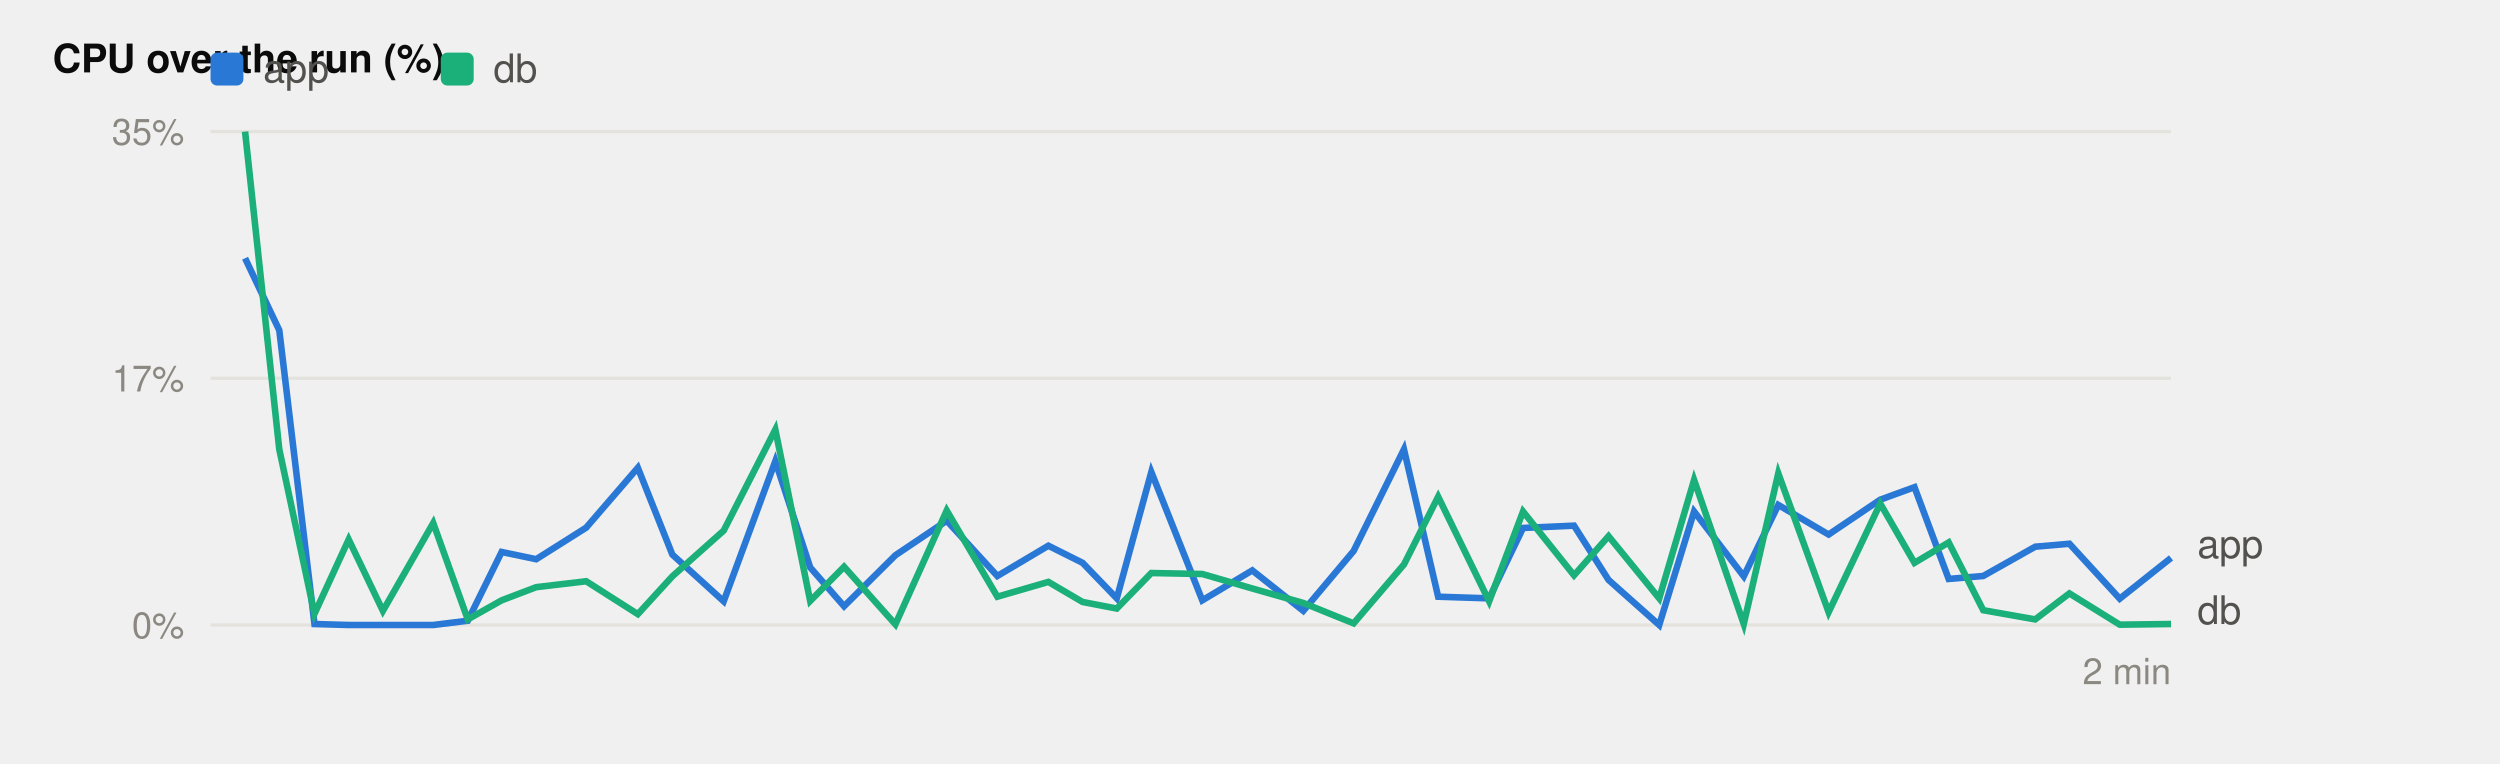
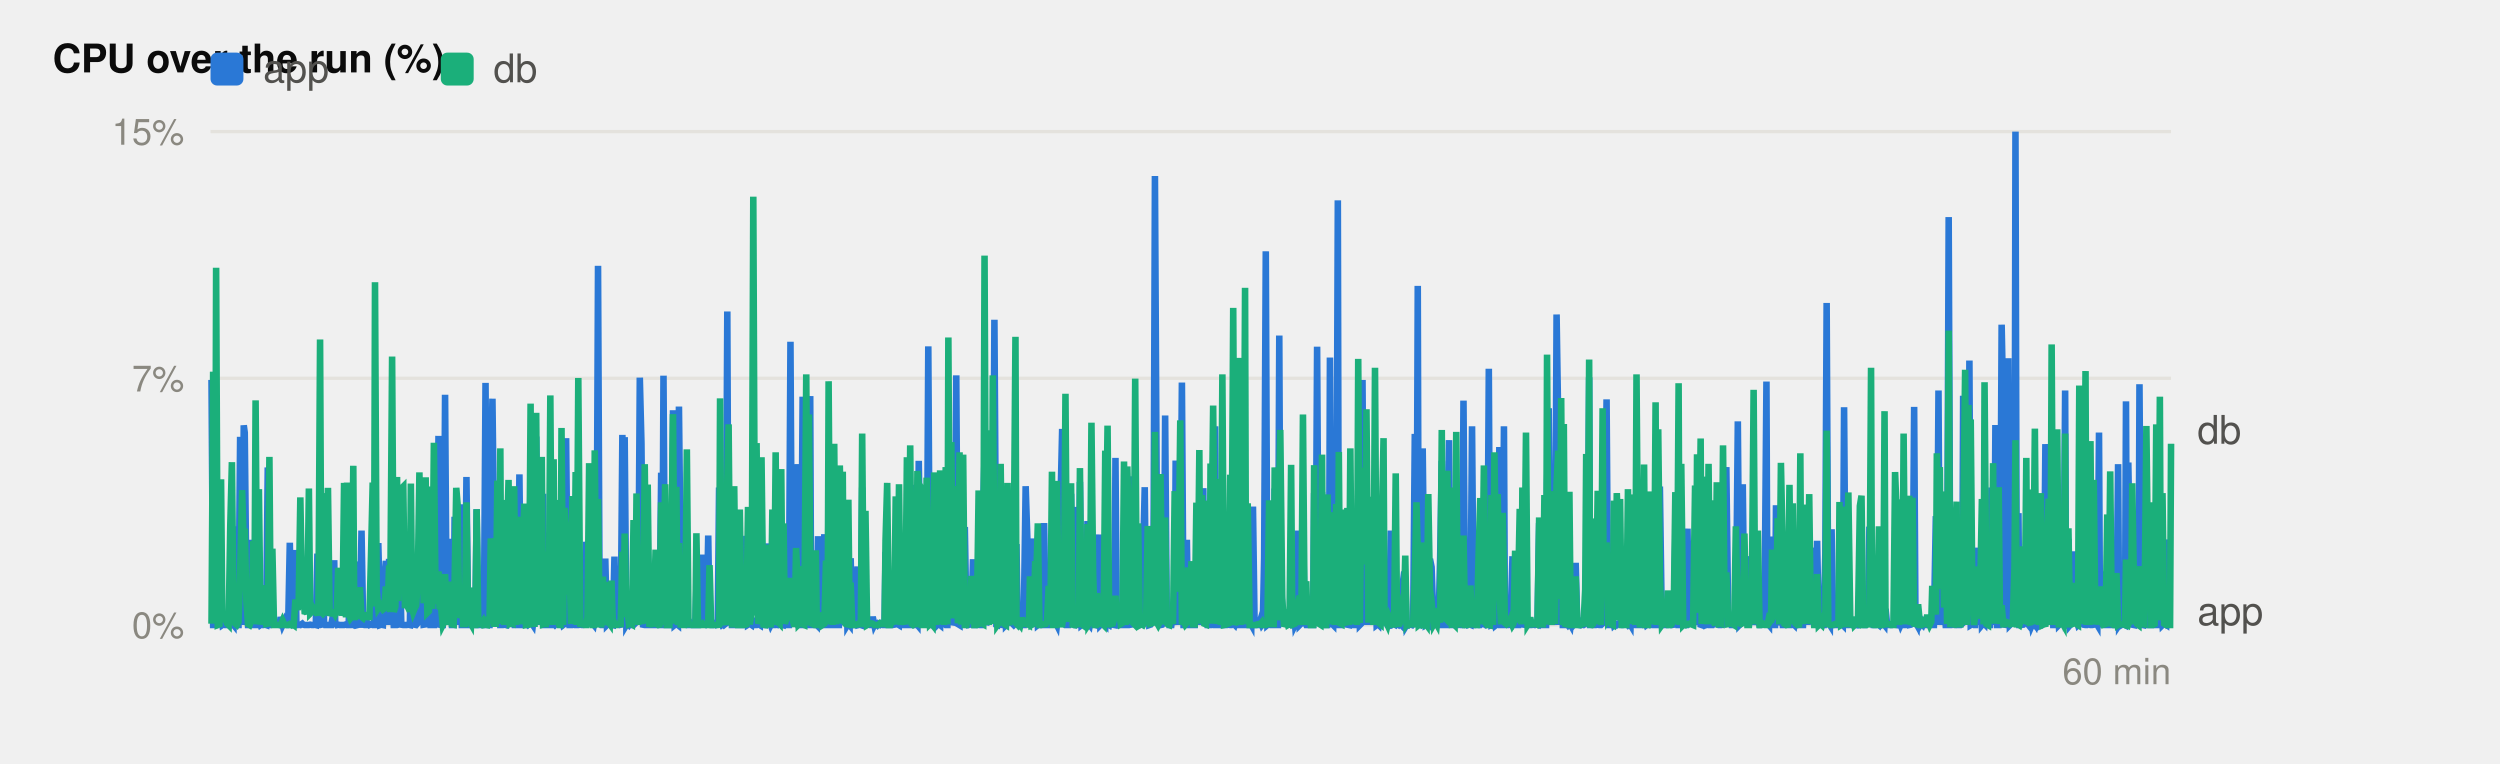
<svg xmlns="http://www.w3.org/2000/svg" viewBox="0 0 760 232" role="img" aria-label="CPU over the run (%)">
  <style>
text { fill: #52514e; font: 12px -apple-system, 'Segoe UI', Helvetica, Arial, sans-serif; }
.title { fill: #0b0b0b; font-weight: 600; }
.muted { fill: #8a8880; font-size: 11px; }
.grid { stroke: #e4e2dd; stroke-width: 1; }
.s1 { fill: #2a78d6; } .s1s { stroke: #2a78d6; }
.s2 { fill: #1baf7a; } .s2s { stroke: #1baf7a; }
@media (prefers-color-scheme: dark) {
text { fill: #c3c2b7; }
.title { fill: #ffffff; }
.muted { fill: #8f8e85; }
.grid { stroke: #3a3a38; }
.s1 { fill: #3987e5; } .s1s { stroke: #3987e5; }
.s2 { fill: #199e70; } .s2s { stroke: #199e70; }
}
</style>
  <text x="16" y="22" class="title">CPU over the run (%)</text>
  <line class="grid" x1="64" y1="190.0" x2="660" y2="190.0" />
  <text class="muted" x="56.0" y="194.0" text-anchor="end">0%</text>
  <line class="grid" x1="64" y1="115.0" x2="660" y2="115.0" />
-   <text class="muted" x="56.0" y="119.0" text-anchor="end">17%</text>
+   <text class="muted" x="56.0" y="119.0" text-anchor="end">7%</text>
  <line class="grid" x1="64" y1="40.0" x2="660" y2="40.0" />
-   <text class="muted" x="56.0" y="44.0" text-anchor="end">35%</text>
-   <text class="muted" x="660" y="208.0" text-anchor="end">2 min</text>
-   <polyline class="s1s" fill="none" stroke-width="2" points="74.5,78.5 84.9,100.4 95.6,189.7 106.0,190.0 116.4,190.0 131.7,190.0 142.2,188.7 152.5,167.8 163.0,170.0 178.2,160.4 193.9,142.2 204.4,168.6 220.0,182.8 235.7,140.2 246.3,172.5 256.6,184.3 272.2,168.8 287.8,158.3 303.2,175.1 318.7,165.9 329.1,171.1 339.5,181.9 350.0,143.5 365.5,182.5 380.7,173.4 396.2,185.7 411.5,167.5 426.8,136.6 437.2,181.4 452.7,181.9 463.0,160.5 478.5,159.8 489.0,176.3 504.4,190.0 515.0,155.5 530.1,175.2 540.6,153.5 555.9,162.5 571.6,151.9 582.0,148.1 592.4,176.0 602.9,175.1 618.7,166.2 629.1,165.3 644.4,182.0 660.0,169.6" />
-   <text x="668.0" y="169.6">app</text>
-   <polyline class="s2s" fill="none" stroke-width="2" points="74.5,40.0 84.9,136.6 95.6,186.6 106.0,164.0 116.4,185.7 131.7,159.0 142.2,188.3 152.5,182.5 163.0,178.5 178.2,176.7 193.9,186.7 204.4,175.2 220.0,161.3 235.7,130.6 246.3,182.7 256.6,172.3 272.2,189.8 287.8,155.2 303.2,181.4 318.7,176.9 329.1,183.0 339.5,185.0 350.0,174.2 365.5,174.5 380.7,178.9 396.2,183.3 411.5,189.5 426.8,171.6 437.2,151.0 452.7,182.8 463.0,155.5 478.5,174.9 489.0,163.0 504.4,181.9 515.0,145.9 530.1,189.7 540.6,143.9 555.9,186.1 571.6,153.1 582.0,171.1 592.4,164.9 602.9,185.5 618.7,188.3 629.1,180.4 644.4,189.9 660.0,189.7" />
-   <text x="668.0" y="189.7">db</text>
+   <text class="muted" x="56.0" y="44.0" text-anchor="end">15%</text>
+   <text class="muted" x="660" y="208.0" text-anchor="end">60 min</text>
+   <polyline class="s1s" fill="none" stroke-width="2" points="64.3,115.5 64.8,190.0 65.4,190.0 65.7,127.5 66.2,186.6 66.7,190.0 67.2,187.4 67.6,190.0 67.9,189.8 68.4,190.0 69.0,190.0 69.5,189.7 70.0,190.0 70.5,189.4 71.0,190.0 71.5,160.0 72.0,190.0 72.5,190.0 73.0,132.8 73.6,190.0 74.1,129.3 74.4,131.5 74.9,178.5 75.4,190.0 75.9,190.0 76.5,164.1 77.0,189.6 77.3,190.0 77.7,190.0 78.2,159.5 78.7,188.6 79.2,190.0 79.5,189.8 80.0,190.0 80.6,189.9 80.9,190.0 81.4,142.1 81.9,190.0 82.3,190.0 82.8,189.9 83.3,189.9 83.6,189.4 84.1,189.9 84.7,189.9 85.0,190.0 85.3,187.6 85.9,190.0 86.4,188.9 86.7,189.8 87.2,190.0 87.6,190.0 88.1,165.0 88.6,189.2 88.9,190.0 89.3,190.0 89.8,167.2 90.1,189.9 90.5,190.0 90.8,189.9 91.3,190.0 91.9,189.6 92.2,189.9 92.6,190.0 93.1,190.0 93.4,190.0 93.9,190.0 94.3,189.9 94.8,190.0 95.3,190.0 95.6,189.9 96.0,190.0 96.5,168.3 96.8,190.0 97.3,190.0 97.7,189.9 98.2,161.2 98.5,189.3 98.9,190.0 99.2,190.0 99.7,190.0 100.2,190.0 100.7,190.0 101.2,187.2 101.6,170.3 101.9,189.3 102.4,190.0 102.8,189.9 103.3,190.0 103.8,190.0 104.1,190.0 104.6,190.0 105.2,189.8 105.5,190.0 106.0,190.0 106.5,169.4 106.9,189.8 107.4,190.0 107.7,189.7 108.2,170.7 108.7,190.0 109.1,189.9 109.4,189.9 109.9,161.3 110.4,189.9 110.8,190.0 111.3,190.0 111.8,189.4 112.3,190.0 112.8,189.8 113.3,190.0 113.7,190.0 114.0,149.2 114.5,189.6 115.0,165.1 115.6,190.0 115.9,189.9 116.4,190.0 116.9,176.4 117.3,170.5 117.8,190.0 118.3,169.9 118.6,189.9 119.2,175.1 119.7,190.0 120.2,190.0 120.7,190.0 121.0,189.9 121.5,169.0 122.0,189.9 122.6,190.0 123.1,190.0 123.6,190.0 124.1,189.9 124.6,190.0 124.9,171.0 125.3,190.0 125.6,179.8 126.0,189.9 126.5,190.0 127.0,189.4 127.5,175.2 128.0,176.0 128.3,164.2 128.8,189.9 129.4,189.8 129.9,169.4 130.4,172.0 130.9,190.0 131.4,190.0 131.9,190.0 132.4,154.4 132.9,189.9 133.3,132.5 133.6,189.9 134.1,190.0 134.6,190.0 135.0,169.4 135.3,120.0 135.8,189.9 136.3,177.4 136.7,163.8 137.0,172.8 137.4,190.0 137.9,190.0 138.2,157.1 138.7,190.0 139.1,155.0 139.6,190.0 139.9,153.3 140.4,190.0 140.8,190.0 141.3,190.0 141.8,145.0 142.3,190.0 142.8,190.0 143.2,189.9 143.7,190.0 144.0,190.0 144.5,189.9 144.9,154.8 145.4,190.0 145.7,190.0 146.2,190.0 146.8,176.8 147.1,190.0 147.6,116.4 148.1,190.0 148.5,190.0 148.8,190.0 149.2,149.7 149.7,121.2 150.2,163.1 150.7,168.5 151.2,189.6 151.7,168.4 152.1,190.0 152.4,190.0 152.9,190.0 153.3,189.9 153.8,190.0 154.1,159.2 154.6,189.9 155.0,162.6 155.5,190.0 155.8,188.2 156.3,190.0 156.8,190.0 157.4,190.0 157.9,144.2 158.4,190.0 158.9,190.0 159.4,189.9 159.9,189.6 160.4,190.0 160.8,189.6 161.3,142.5 161.6,189.4 162.0,190.0 162.5,185.8 163.0,132.7 163.5,169.0 163.9,190.0 164.4,152.2 164.7,190.0 165.1,150.1 165.4,190.0 165.9,190.0 166.3,162.0 166.8,169.9 167.3,190.0 167.8,190.0 168.3,189.6 168.7,190.0 169.2,189.5 169.7,188.9 170.0,158.9 170.4,190.0 170.7,188.0 171.2,190.0 171.6,189.7 172.1,133.2 172.6,184.1 173.1,190.0 173.6,190.0 174.0,190.0 174.5,189.9 175.0,188.7 175.3,190.0 175.8,190.0 176.4,189.9 176.9,190.0 177.2,190.0 177.7,189.9 178.2,164.7 178.6,173.8 179.1,190.0 179.6,172.4 180.1,189.4 180.5,189.9 180.8,188.0 181.3,190.0 181.8,80.8 182.3,189.4 182.8,190.0 183.3,190.0 183.7,190.0 184.0,169.8 184.5,190.0 184.9,189.6 185.4,189.9 185.9,189.9 186.3,190.0 186.8,169.2 187.1,190.0 187.6,172.0 188.0,189.9 188.3,190.0 188.7,189.9 189.2,132.2 189.5,190.0 189.9,132.9 190.4,190.0 190.7,189.5 191.2,190.0 191.6,189.4 192.1,190.0 192.6,190.0 193.1,189.5 193.5,164.6 194.0,189.6 194.5,114.8 195.0,134.7 195.5,189.9 196.0,190.0 196.5,190.0 196.9,165.8 197.4,190.0 197.9,190.0 198.4,189.6 198.7,190.0 199.3,190.0 199.6,189.0 200.1,190.0 200.5,190.0 201.0,143.7 201.3,190.0 201.7,114.2 202.2,190.0 202.7,190.0 203.0,190.0 203.5,190.0 204.0,187.9 204.6,124.7 205.1,190.0 205.6,189.6 206.1,190.0 206.4,123.6 206.9,170.4 207.5,190.0 208.0,177.3 208.3,189.9 208.8,190.0 209.3,190.0 209.8,189.3 210.3,190.0 210.9,190.0 211.4,189.2 211.7,178.9 212.2,190.0 212.7,190.0 213.1,189.6 213.6,168.6 213.9,189.6 214.5,189.9 214.8,189.6 215.3,162.8 215.7,189.3 216.2,190.0 216.7,190.0 217.2,189.6 217.7,190.0 218.2,189.8 218.6,148.2 218.9,189.2 219.4,190.0 219.8,189.7 220.1,190.0 220.6,189.6 221.1,94.7 221.5,190.0 222.0,161.3 222.5,190.0 222.8,190.0 223.2,190.0 223.7,190.0 224.2,190.0 224.5,190.0 224.9,190.0 225.4,190.0 225.9,190.0 226.4,189.6 226.9,162.9 227.4,189.9 227.9,189.6 228.5,190.0 229.0,187.9 229.5,190.0 230.0,190.0 230.5,189.7 231.0,190.0 231.5,173.5 232.1,190.0 232.6,190.0 232.9,189.9 233.4,165.2 233.9,188.9 234.3,190.0 234.8,189.0 235.3,190.0 235.8,190.0 236.2,189.9 236.5,190.0 237.0,189.7 237.5,189.9 237.9,190.0 238.2,163.6 238.6,190.0 239.1,190.0 239.4,190.0 239.8,190.0 240.3,103.9 240.8,190.0 241.3,173.5 241.6,189.4 242.0,141.1 242.5,162.5 242.8,190.0 243.2,190.0 243.5,190.0 244.0,120.6 244.5,189.9 245.1,190.0 245.6,190.0 245.9,190.0 246.3,120.4 246.6,190.0 247.0,190.0 247.5,190.0 248.0,189.7 248.3,190.0 248.7,163.0 249.2,189.9 249.7,190.0 250.0,190.0 250.6,162.4 251.1,190.0 251.6,190.0 251.9,145.2 252.4,190.0 252.8,190.0 253.1,190.0 253.6,190.0 254.1,190.0 254.7,190.0 255.0,190.0 255.3,165.5 255.9,156.6 256.2,188.2 256.5,190.0 257.1,162.0 257.6,190.0 257.9,189.5 258.3,190.0 258.6,169.7 259.1,190.0 259.4,190.0 259.8,190.0 260.1,190.0 260.7,172.2 261.0,190.0 261.4,189.9 261.7,190.0 262.1,148.2 262.6,190.0 263.1,190.0 263.6,189.0 264.1,189.9 264.4,190.0 264.9,190.0 265.3,187.5 265.8,190.0 266.1,189.4 266.7,190.0 267.0,189.6 267.5,189.9 267.8,189.6 268.4,190.0 268.9,190.0 269.2,167.8 269.7,170.0 270.2,190.0 270.7,190.0 271.3,190.0 271.8,189.9 272.3,189.8 272.8,189.7 273.3,190.0 273.8,183.7 274.2,170.4 274.7,190.0 275.2,190.0 275.7,173.7 276.2,190.0 276.7,190.0 277.2,147.4 277.6,190.0 278.1,190.0 278.4,189.4 278.9,190.0 279.3,140.1 279.8,174.8 280.3,187.1 280.8,190.0 281.2,171.2 281.7,190.0 282.2,105.3 282.7,189.9 283.0,190.0 283.5,190.0 284.0,190.0 284.6,173.2 284.9,190.0 285.3,189.6 285.8,190.0 286.3,162.1 286.6,189.6 287.0,189.6 287.5,190.0 288.0,190.0 288.3,160.3 288.8,187.5 289.2,180.5 289.7,190.0 290.2,188.7 290.7,114.1 291.2,189.7 291.7,190.0 292.2,153.7 292.8,189.5 293.3,160.2 293.8,188.9 294.3,190.0 294.8,189.9 295.3,188.6 295.8,170.0 296.2,190.0 296.5,190.0 297.0,190.0 297.5,189.9 297.9,190.0 298.4,190.0 298.9,153.6 299.3,138.6 299.8,190.0 300.1,189.0 300.6,163.5 301.0,171.7 301.5,189.4 301.8,186.6 302.3,97.2 302.9,189.9 303.2,190.0 303.7,186.9 304.2,189.9 304.8,190.0 305.3,168.9 305.8,190.0 306.3,189.5 306.8,186.6 307.3,165.0 307.6,189.4 308.2,190.0 308.7,189.5 309.0,165.4 309.4,189.4 309.7,189.9 310.2,189.5 310.7,190.0 311.2,190.0 311.8,147.8 312.3,163.3 312.8,190.0 313.1,172.5 313.6,190.0 314.2,163.7 314.7,190.0 315.0,177.9 315.5,190.0 316.0,189.6 316.5,190.0 316.9,190.0 317.4,159.0 317.9,190.0 318.3,190.0 318.8,190.0 319.3,189.7 319.8,189.5 320.1,177.6 320.6,149.3 321.0,189.4 321.3,190.0 321.9,184.5 322.4,152.1 322.9,130.4 323.4,189.4 323.9,190.0 324.4,190.0 324.8,190.0 325.1,188.4 325.6,150.1 326.1,190.0 326.6,154.1 327.1,190.0 327.5,190.0 328.0,189.9 328.3,146.5 328.8,190.0 329.2,189.7 329.7,190.0 330.2,186.7 330.6,158.4 330.9,189.5 331.3,190.0 331.8,187.0 332.3,166.4 332.8,189.9 333.1,190.0 333.5,172.7 334.0,162.5 334.5,190.0 335.0,189.5 335.5,189.5 336.0,190.0 336.4,164.8 336.7,189.7 337.2,190.0 337.7,188.1 338.3,189.9 338.8,190.0 339.1,139.2 339.5,190.0 339.8,190.0 340.1,190.0 340.7,190.0 341.2,190.0 341.7,190.0 342.2,190.0 342.7,190.0 343.2,190.0 343.7,189.9 344.1,144.8 344.6,190.0 345.1,186.8 345.6,189.9 346.0,190.0 346.5,190.0 347.0,189.9 347.5,169.5 348.0,148.1 348.4,187.4 348.9,162.7 349.4,190.0 349.7,189.9 350.1,188.8 350.6,190.0 351.1,53.5 351.6,143.3 352.1,190.0 352.4,168.9 352.8,190.0 353.3,189.9 353.8,189.1 354.2,126.3 354.7,189.9 355.0,185.9 355.5,190.0 356.1,190.0 356.6,186.4 357.1,190.0 357.4,140.0 357.9,190.0 358.3,166.5 358.8,173.8 359.3,116.3 359.8,190.0 360.3,190.0 360.8,164.1 361.2,190.0 361.7,190.0 362.2,190.0 362.7,190.0 363.2,190.0 363.7,171.6 364.2,160.6 364.6,190.0 364.9,185.0 365.4,189.9 365.8,148.4 366.1,189.1 366.6,184.9 367.1,190.0 367.7,190.0 368.0,190.0 368.3,190.0 368.8,189.9 369.4,129.6 369.7,190.0 370.2,190.0 370.7,173.3 371.1,190.0 371.6,184.9 372.1,190.0 372.6,190.0 373.0,190.0 373.5,189.9 374.0,190.0 374.3,190.0 374.9,189.5 375.4,190.0 375.9,188.5 376.2,186.9 376.8,190.0 377.1,190.0 377.6,161.2 378.0,190.0 378.5,190.0 378.8,190.0 379.3,190.0 379.9,189.0 380.4,189.9 380.9,154.0 381.4,190.0 381.9,190.0 382.2,190.0 382.7,190.0 383.1,188.7 383.6,190.0 383.9,189.6 384.3,169.6 384.8,76.4 385.3,190.0 385.8,189.6 386.3,190.0 386.8,190.0 387.2,189.7 387.5,148.5 388.0,190.0 388.5,190.0 388.9,102.0 389.2,168.6 389.8,185.4 390.3,190.0 390.8,188.1 391.1,190.0 391.5,186.0 392.0,189.9 392.5,190.0 392.8,190.0 393.2,183.8 393.7,190.0 394.0,189.4 394.5,161.3 395.1,190.0 395.6,189.5 396.1,157.1 396.6,189.0 397.1,190.0 397.5,190.0 398.0,190.0 398.5,190.0 398.8,190.0 399.2,190.0 399.5,149.9 399.9,190.0 400.4,105.4 400.9,190.0 401.4,188.0 401.9,149.6 402.2,189.5 402.6,190.0 403.1,190.0 403.6,190.0 404.0,188.2 404.3,108.7 404.8,189.5 405.3,190.0 405.8,164.8 406.2,189.9 406.7,60.9 407.0,190.0 407.4,190.0 407.8,159.4 408.3,186.5 408.8,190.0 409.3,165.6 409.6,189.9 410.1,190.0 410.5,185.8 411.0,159.8 411.5,190.0 412.0,190.0 412.5,190.0 412.9,154.0 413.4,190.0 413.9,189.5 414.2,115.5 414.6,175.8 415.1,140.2 415.4,190.0 416.0,162.4 416.5,190.0 417.0,156.7 417.5,190.0 418.0,154.9 418.5,190.0 418.9,189.7 419.2,190.0 419.7,187.1 420.2,163.3 420.6,188.7 420.9,190.0 421.3,187.7 421.8,189.9 422.3,190.0 422.8,161.3 423.3,189.9 423.8,189.7 424.3,190.0 424.7,189.5 425.2,189.9 425.5,189.5 426.0,190.0 426.4,177.6 426.9,173.8 427.2,175.8 427.6,190.0 427.9,189.5 428.4,190.0 428.8,189.8 429.3,190.0 429.6,189.6 430.1,131.9 430.6,189.6 431.0,86.9 431.3,189.8 431.8,190.0 432.2,189.6 432.5,136.3 432.9,173.0 433.4,189.9 433.7,189.7 434.2,190.0 434.7,169.9 435.2,172.4 435.8,190.0 436.3,189.7 436.8,190.0 437.3,190.0 437.8,169.8 438.3,140.1 438.6,174.3 439.0,190.0 439.5,190.0 440.0,167.3 440.5,133.8 440.8,175.9 441.4,190.0 441.9,190.0 442.2,190.0 442.7,190.0 443.2,190.0 443.7,189.7 444.1,190.0 444.4,190.0 444.9,121.8 445.4,189.5 446.0,190.0 446.5,189.7 447.0,189.9 447.5,129.6 448.0,190.0 448.5,190.0 449.0,189.9 449.5,190.0 450.0,190.0 450.5,189.4 451.1,189.7 451.6,190.0 452.1,189.7 452.6,112.1 452.9,172.0 453.4,190.0 453.9,189.8 454.3,174.5 454.8,190.0 455.3,189.6 455.8,135.9 456.3,190.0 456.8,190.0 457.2,129.6 457.5,190.0 458.0,190.0 458.4,190.0 458.7,189.8 459.2,190.0 459.8,169.1 460.1,189.7 460.6,190.0 461.0,190.0 461.5,190.0 462.0,172.9 462.5,190.0 462.8,167.9 463.3,189.9 463.9,190.0 464.4,190.0 464.9,190.0 465.2,190.0 465.6,190.0 466.1,189.9 466.6,190.0 467.1,189.8 467.4,189.9 467.9,159.0 468.4,190.0 469.0,190.0 469.5,190.0 470.0,190.0 470.3,147.3 470.8,124.1 471.2,167.5 471.7,190.0 472.2,173.3 472.7,190.0 473.2,95.6 473.7,128.1 474.2,190.0 474.6,155.3 475.1,190.0 475.4,190.0 475.8,190.0 476.1,189.4 476.6,190.0 477.1,189.3 477.5,190.0 477.8,187.6 478.3,190.0 478.7,189.5 479.0,171.1 479.5,189.9 480.0,190.0 480.5,187.9 480.9,189.9 481.4,190.0 481.9,189.7 482.2,175.6 482.6,190.0 483.1,114.7 483.4,190.0 484.0,190.0 484.3,189.9 484.8,190.0 485.1,190.0 485.7,189.9 486.2,190.0 486.7,190.0 487.2,189.5 487.5,171.4 488.0,155.0 488.4,121.4 488.9,190.0 489.4,190.0 489.9,190.0 490.3,188.7 490.6,190.0 491.0,189.6 491.5,190.0 492.0,189.6 492.5,189.9 493.0,190.0 493.3,190.0 493.9,189.9 494.4,189.4 494.9,190.0 495.4,189.5 495.7,190.0 496.2,173.7 496.6,189.9 497.1,190.0 497.5,190.0 498.0,149.4 498.5,190.0 499.0,190.0 499.3,189.4 499.8,175.1 500.2,189.2 500.5,190.0 501.0,189.6 501.6,190.0 502.1,189.9 502.4,190.0 502.8,190.0 503.3,190.0 503.6,190.0 504.1,170.8 504.6,147.9 505.2,190.0 505.7,190.0 506.0,189.0 506.5,190.0 507.0,190.0 507.4,189.8 507.9,190.0 508.2,190.0 508.8,189.9 509.3,163.8 509.8,171.2 510.3,190.0 510.6,190.0 511.1,190.0 511.7,165.3 512.0,190.0 512.5,190.0 513.0,160.7 513.4,188.5 513.7,190.0 514.2,187.6 514.7,164.4 515.3,188.9 515.6,189.9 515.9,186.9 516.4,151.7 517.0,189.9 517.3,190.0 517.7,185.7 518.2,155.6 518.7,190.0 519.0,189.9 519.4,190.0 519.9,190.0 520.2,190.0 520.6,190.0 520.9,189.6 521.4,162.0 521.9,189.6 522.5,190.0 523.0,190.0 523.3,190.0 523.8,189.9 524.3,154.5 524.8,142.0 525.4,190.0 525.9,186.9 526.4,190.0 526.9,190.0 527.2,190.0 527.7,189.5 528.3,128.1 528.8,190.0 529.3,189.5 529.8,147.2 530.3,190.0 530.7,175.0 531.2,169.1 531.7,189.0 532.0,190.0 532.5,172.6 533.1,190.0 533.6,184.7 533.9,189.9 534.4,188.7 534.9,190.0 535.4,190.0 536.0,189.9 536.5,175.7 537.0,116.0 537.3,189.4 537.8,190.0 538.4,163.1 538.7,189.9 539.1,190.0 539.6,190.0 539.9,153.6 540.4,190.0 540.9,188.2 541.4,169.5 542.0,190.0 542.5,190.0 543.0,190.0 543.5,189.5 544.0,190.0 544.5,190.0 545.0,189.5 545.5,190.0 545.9,187.4 546.4,190.0 546.9,189.9 547.3,159.8 547.6,190.0 548.1,190.0 548.4,174.1 549.0,172.8 549.5,190.0 550.0,162.9 550.5,173.4 551.0,188.4 551.5,166.5 552.0,190.0 552.4,164.4 552.9,190.0 553.4,190.0 553.9,190.0 554.4,190.0 554.9,168.3 555.3,92.1 555.8,189.2 556.3,190.0 556.8,160.9 557.3,190.0 557.8,190.0 558.3,190.0 558.9,190.0 559.2,190.0 559.7,189.5 560.2,190.0 560.6,123.8 561.1,189.9 561.4,190.0 561.9,190.0 562.5,189.4 563.0,190.0 563.5,190.0 563.8,189.9 564.3,190.0 564.8,189.0 565.4,190.0 565.9,189.9 566.4,190.0 566.9,190.0 567.4,184.9 567.9,189.9 568.3,160.1 568.8,190.0 569.1,179.5 569.6,190.0 570.1,190.0 570.6,189.5 571.2,190.0 571.5,189.1 572.0,189.9 572.5,189.5 572.9,190.0 573.2,185.1 573.7,190.0 574.2,190.0 574.8,190.0 575.1,190.0 575.6,189.8 576.1,189.9 576.5,161.3 577.0,189.9 577.3,188.6 577.8,190.0 578.3,188.9 578.7,190.0 579.2,190.0 579.6,189.9 580.1,189.0 580.4,190.0 580.9,189.9 581.4,189.6 581.9,123.7 582.3,189.1 582.8,190.0 583.1,185.8 583.7,190.0 584.0,189.5 584.5,190.0 584.8,189.2 585.4,190.0 585.9,190.0 586.2,189.9 586.6,190.0 587.1,189.9 587.4,190.0 587.9,190.0 588.5,156.9 588.8,190.0 589.3,118.7 589.7,189.9 590.0,151.6 590.5,190.0 591.0,180.6 591.5,190.0 591.9,190.0 592.4,66.0 592.9,190.0 593.2,190.0 593.8,189.6 594.3,190.0 594.8,190.0 595.1,170.1 595.5,190.0 596.0,190.0 596.5,189.6 596.8,120.3 597.4,187.0 597.9,189.0 598.4,160.1 598.7,109.6 599.1,190.0 599.6,189.7 600.1,190.0 600.4,190.0 600.9,166.5 601.5,190.0 602.0,169.9 602.5,190.0 603.0,189.4 603.3,189.7 603.9,181.9 604.4,190.0 604.9,190.0 605.4,148.2 605.9,177.5 606.2,190.0 606.6,129.2 607.1,190.0 607.6,190.0 608.0,186.3 608.5,98.7 609.0,124.4 609.5,189.9 610.0,190.0 610.5,108.9 611.0,190.0 611.4,189.6 611.9,169.0 612.4,189.5 612.7,40.0 613.1,188.8 613.6,156.0 613.9,190.0 614.4,190.0 615.0,189.9 615.5,189.0 616.0,173.1 616.3,189.5 616.7,190.0 617.2,186.7 617.7,190.0 618.0,189.3 618.6,190.0 619.1,185.0 619.6,170.5 619.9,190.0 620.4,189.5 620.9,189.9 621.3,189.6 621.8,135.0 622.3,162.5 622.8,190.0 623.3,168.7 623.7,171.8 624.2,190.0 624.5,190.0 625.0,189.4 625.4,179.7 625.9,190.0 626.4,189.5 626.9,162.6 627.3,190.0 627.8,118.7 628.1,190.0 628.5,189.7 628.8,163.8 629.3,190.0 629.8,189.4 630.2,167.6 630.7,190.0 631.2,188.3 631.7,190.0 632.1,189.6 632.6,189.5 632.9,189.3 633.4,189.9 634.0,190.0 634.3,190.0 634.6,189.6 635.2,189.9 635.5,190.0 636.0,190.0 636.5,189.9 637.0,189.0 637.6,190.0 638.1,131.5 638.4,190.0 638.9,173.7 639.3,189.9 639.8,190.0 640.1,190.0 640.6,190.0 641.0,190.0 641.5,190.0 642.0,165.6 642.5,190.0 643.0,190.0 643.4,188.9 643.9,141.1 644.2,190.0 644.6,189.4 644.9,190.0 645.4,189.7 646.0,190.0 646.3,122.0 646.6,190.0 647.0,140.6 647.5,170.8 647.8,189.5 648.2,189.9 648.7,190.0 649.2,176.8 649.7,190.0 650.1,190.0 650.4,116.8 650.9,189.9 651.4,190.0 651.9,159.1 652.5,190.0 653.0,190.0 653.5,190.0 654.0,190.0 654.5,189.2 655.0,190.0 655.5,190.0 655.9,157.9 656.2,132.8 656.6,190.0 656.9,183.4 657.4,190.0 657.9,189.5 658.5,189.9 658.8,164.0 659.3,190.0 659.7,189.9 660.0,190.0" />
+   <text x="668.0" y="190.0">app</text>
+   <polyline class="s2s" fill="none" stroke-width="2" points="64.3,189.6 64.8,113.0 65.4,189.5 65.7,81.4 66.2,190.0 66.7,189.8 67.2,145.7 67.6,189.2 67.9,186.7 68.4,187.4 69.0,189.5 69.5,190.0 70.0,159.9 70.5,140.5 71.0,188.2 71.5,189.6 72.0,190.0 72.5,189.1 73.0,174.2 73.6,149.0 74.1,165.8 74.4,160.7 74.9,182.7 75.4,189.7 75.9,190.0 76.5,188.5 77.0,164.5 77.3,189.6 77.7,121.7 78.2,189.8 78.7,148.7 79.2,189.9 79.5,177.9 80.0,189.9 80.6,186.9 80.9,189.7 81.4,189.6 81.9,138.9 82.3,188.9 82.8,166.8 83.3,190.0 83.6,190.0 84.1,190.0 84.7,190.0 85.0,190.0 85.3,190.0 85.9,188.6 86.4,189.7 86.7,190.0 87.2,190.0 87.6,190.0 88.1,189.7 88.6,190.0 88.9,189.7 89.3,190.0 89.8,182.3 90.1,183.7 90.5,185.4 90.8,183.2 91.3,151.2 91.9,184.8 92.2,179.5 92.6,185.9 93.1,186.0 93.4,186.6 93.9,148.5 94.3,186.5 94.8,186.0 95.3,185.0 95.6,185.5 96.0,185.4 96.5,187.1 96.8,184.2 97.3,103.2 97.7,186.1 98.2,186.6 98.5,186.3 98.9,149.9 99.2,185.6 99.7,148.3 100.2,186.4 100.7,186.5 101.2,186.2 101.6,186.4 101.9,186.9 102.4,185.9 102.8,172.6 103.3,187.0 103.8,185.6 104.1,187.1 104.6,146.8 105.2,187.7 105.5,146.7 106.0,186.7 106.5,188.0 106.9,187.5 107.4,141.6 107.7,187.6 108.2,187.6 108.7,187.0 109.1,186.7 109.4,178.5 109.9,187.5 110.4,187.9 110.8,187.1 111.3,187.0 111.8,187.6 112.3,187.6 112.8,168.4 113.3,146.7 113.7,184.4 114.0,85.8 114.5,179.3 115.0,184.9 115.6,184.0 115.9,184.6 116.4,185.3 116.9,184.9 117.3,178.3 117.8,185.3 118.3,171.9 118.6,186.1 119.2,108.4 119.7,186.0 120.2,184.4 120.7,145.0 121.0,182.7 121.5,156.2 122.0,148.5 122.6,147.9 123.1,184.9 123.6,181.4 124.1,184.8 124.6,185.8 124.9,147.0 125.3,184.9 125.6,186.1 126.0,185.1 126.5,184.1 127.0,176.8 127.5,143.6 128.0,177.0 128.3,148.3 128.8,183.4 129.4,145.1 129.9,186.3 130.4,185.8 130.9,147.9 131.4,185.1 131.9,134.6 132.4,180.5 132.9,183.6 133.3,173.7 133.6,184.5 134.1,184.8 134.6,190.0 135.0,189.2 135.3,174.5 135.8,190.0 136.3,178.9 136.7,189.8 137.0,176.8 137.4,189.8 137.9,189.9 138.2,176.9 138.7,148.3 139.1,153.2 139.6,187.9 139.9,184.2 140.4,180.7 140.8,189.7 141.3,189.7 141.8,152.7 142.3,189.2 142.8,189.0 143.2,189.7 143.7,178.6 144.0,190.0 144.5,190.0 144.9,154.8 145.4,189.6 145.7,189.7 146.2,189.8 146.8,188.9 147.1,190.0 147.6,189.9 148.1,190.0 148.5,187.5 148.8,189.6 149.2,163.7 149.7,167.5 150.2,189.6 150.7,189.6 151.2,146.1 151.7,189.7 152.1,136.3 152.4,188.9 152.9,152.0 153.3,190.0 153.8,176.8 154.1,164.6 154.6,145.9 155.0,189.7 155.5,189.5 155.8,189.6 156.3,147.8 156.8,190.0 157.4,157.1 157.9,174.1 158.4,189.8 158.9,166.8 159.4,153.1 159.9,190.0 160.4,189.9 160.8,189.3 161.3,122.7 161.6,189.7 162.0,189.6 162.5,189.6 163.0,125.5 163.5,189.9 163.9,150.2 164.4,189.2 164.7,138.9 165.1,189.8 165.4,189.7 165.9,189.7 166.3,167.7 166.8,190.0 167.3,120.2 167.8,190.0 168.3,139.6 168.7,189.7 169.2,152.0 169.7,189.3 170.0,190.0 170.4,190.0 170.7,130.1 171.2,190.0 171.6,154.4 172.1,161.8 172.6,180.8 173.1,170.9 173.6,189.7 174.0,150.8 174.5,189.7 175.0,143.5 175.3,190.0 175.8,114.9 176.4,189.7 176.9,189.8 177.2,189.7 177.7,190.0 178.2,190.0 178.6,187.6 179.1,140.8 179.6,184.2 180.1,190.0 180.5,190.0 180.8,136.9 181.3,189.7 181.8,151.7 182.3,189.8 182.8,189.8 183.3,175.3 183.7,190.0 184.0,176.9 184.5,190.0 184.9,189.0 185.4,189.7 185.9,176.5 186.3,189.7 186.8,189.4 187.1,190.0 187.6,190.0 188.0,189.7 188.3,189.7 188.7,189.7 189.2,167.7 189.5,187.6 189.9,162.2 190.4,186.7 190.7,185.1 191.2,189.7 191.6,189.5 192.1,189.8 192.6,158.1 193.1,190.0 193.5,150.0 194.0,190.0 194.5,169.4 195.0,189.7 195.5,183.9 196.0,141.1 196.5,189.6 196.9,147.3 197.4,189.7 197.9,189.8 198.4,189.7 198.7,189.2 199.3,167.1 199.6,189.7 200.1,190.0 200.5,189.9 201.0,152.7 201.3,190.0 201.7,174.7 202.2,147.2 202.7,190.0 203.0,190.0 203.5,190.0 204.0,175.6 204.6,125.9 205.1,189.6 205.6,148.0 206.1,190.0 206.4,165.1 206.9,189.9 207.5,190.0 208.0,190.0 208.3,187.5 208.8,136.6 209.3,189.8 209.8,189.8 210.3,190.0 210.9,190.0 211.4,190.0 211.7,162.1 212.2,190.0 212.7,190.0 213.1,190.0 213.6,189.6 213.9,190.0 214.5,190.0 214.8,190.0 215.3,190.0 215.7,171.8 216.2,190.0 216.7,190.0 217.2,190.0 217.7,190.0 218.2,190.0 218.6,189.9 218.9,121.1 219.4,190.0 219.8,149.3 220.1,187.8 220.6,190.0 221.1,146.0 221.5,129.0 222.0,187.4 222.5,189.8 222.8,189.8 223.2,147.8 223.7,188.4 224.2,190.0 224.5,190.0 224.9,154.9 225.4,189.5 225.9,190.0 226.4,190.0 226.9,189.8 227.4,154.1 227.9,189.8 228.5,186.7 229.0,59.8 229.5,176.0 230.0,134.7 230.5,189.6 231.0,188.2 231.5,139.0 232.1,189.9 232.6,190.0 232.9,188.0 233.4,165.6 233.9,189.8 234.3,189.8 234.8,154.9 235.3,190.0 235.8,137.5 236.2,190.0 236.5,189.1 237.0,189.6 237.5,142.6 237.9,189.6 238.2,159.1 238.6,189.6 239.1,188.1 239.4,187.0 239.8,181.7 240.3,175.7 240.8,187.6 241.3,189.7 241.6,189.7 242.0,166.6 242.5,177.7 242.8,189.8 243.2,189.4 243.5,172.1 244.0,189.8 244.5,190.0 245.1,113.8 245.6,190.0 245.9,126.0 246.3,168.1 246.6,189.5 247.0,189.7 247.5,189.0 248.0,167.3 248.3,190.0 248.7,190.0 249.2,190.0 249.7,186.2 250.0,190.0 250.6,189.6 251.1,170.4 251.6,189.7 251.9,115.9 252.4,189.8 252.8,153.2 253.1,190.0 253.6,134.9 254.1,189.8 254.7,150.4 255.0,189.6 255.3,141.5 255.9,169.3 256.2,143.4 256.5,188.9 257.1,189.7 257.6,189.8 257.9,151.9 258.3,189.4 258.6,177.1 259.1,190.0 259.4,190.0 259.8,190.0 260.1,190.0 260.7,189.7 261.0,189.8 261.4,189.7 261.7,189.7 262.1,131.8 262.6,190.0 263.1,155.3 263.6,190.0 264.1,189.7 264.4,189.6 264.9,189.5 265.3,189.6 265.8,190.0 266.1,190.0 266.7,190.0 267.0,190.0 267.5,189.5 267.8,189.7 268.4,189.7 268.9,189.7 269.2,164.4 269.7,146.8 270.2,190.0 270.7,190.0 271.3,188.6 271.8,189.8 272.3,150.9 272.8,189.8 273.3,147.2 273.8,190.0 274.2,175.3 274.7,188.3 275.2,189.8 275.7,139.0 276.2,189.7 276.7,135.4 277.2,189.7 277.6,190.0 278.1,189.7 278.4,189.7 278.9,143.2 279.3,147.1 279.8,147.9 280.3,190.0 280.8,190.0 281.2,181.1 281.7,145.2 282.2,175.4 282.7,189.7 283.0,189.4 283.5,190.0 284.0,143.6 284.6,190.0 284.9,146.4 285.3,189.8 285.8,143.0 286.3,189.8 286.6,145.8 287.0,190.0 287.5,142.0 288.0,189.8 288.3,102.6 288.8,187.0 289.2,134.4 289.7,188.0 290.2,147.8 290.7,161.1 291.2,189.5 291.7,137.5 292.2,189.9 292.8,138.2 293.3,190.0 293.8,190.0 294.3,187.6 294.8,189.7 295.3,175.1 295.8,181.0 296.2,190.0 296.5,190.0 297.0,185.7 297.5,149.1 297.9,189.6 298.4,189.4 298.9,189.7 299.3,77.7 299.8,190.0 300.1,131.7 300.6,190.0 301.0,130.8 301.5,189.7 301.8,114.1 302.3,170.1 302.9,153.3 303.2,190.0 303.7,189.3 304.2,141.0 304.8,188.4 305.3,189.7 305.8,190.0 306.3,146.8 306.8,190.0 307.3,187.0 307.6,189.7 308.2,165.0 308.7,102.4 309.0,189.6 309.4,190.0 309.7,189.3 310.2,190.0 310.7,187.8 311.2,189.6 311.8,189.7 312.3,189.7 312.8,190.0 313.1,175.2 313.6,190.0 314.2,189.7 314.7,170.6 315.0,176.8 315.5,159.1 316.0,190.0 316.5,190.0 316.9,189.8 317.4,189.8 317.9,189.7 318.3,188.8 318.8,178.1 319.3,189.9 319.8,143.4 320.1,190.0 320.6,190.0 321.0,190.0 321.3,146.2 321.9,188.6 322.4,189.8 322.9,189.8 323.4,187.2 323.9,119.7 324.4,187.9 324.8,149.1 325.1,189.1 325.6,146.9 326.1,189.9 326.6,190.0 327.1,187.6 327.5,189.8 328.0,189.7 328.3,142.3 328.8,189.7 329.2,190.0 329.7,172.6 330.2,190.0 330.6,159.3 330.9,189.8 331.3,189.2 331.8,128.5 332.3,173.9 332.8,190.0 333.1,190.0 333.5,180.3 334.0,188.5 334.5,189.6 335.0,189.5 335.5,190.0 336.0,137.0 336.4,151.1 336.7,129.4 337.2,189.8 337.7,189.8 338.3,189.6 338.8,187.7 339.1,181.1 339.5,186.6 339.8,187.0 340.1,184.1 340.7,189.7 341.2,189.4 341.7,140.3 342.2,190.0 342.7,141.8 343.2,164.3 343.7,188.6 344.1,189.0 344.6,189.5 345.1,115.1 345.6,190.0 346.0,159.1 346.5,190.0 347.0,189.7 347.5,190.0 348.0,189.1 348.4,190.0 348.9,159.9 349.4,176.3 349.7,189.6 350.1,189.5 350.6,187.5 351.1,131.3 351.6,189.1 352.1,190.0 352.4,189.4 352.8,144.1 353.3,185.2 353.8,189.8 354.2,157.3 354.7,189.4 355.0,189.8 355.5,190.0 356.1,187.0 356.6,189.7 357.1,149.3 357.4,179.9 357.9,152.9 358.3,171.7 358.8,127.8 359.3,189.8 359.8,188.8 360.3,189.9 360.8,189.3 361.2,172.5 361.7,190.0 362.2,170.6 362.7,189.8 363.2,189.8 363.7,152.8 364.2,174.0 364.6,136.8 364.9,189.6 365.4,150.5 365.8,186.3 366.1,189.6 366.6,189.8 367.1,152.2 367.7,189.6 368.0,140.9 368.3,166.2 368.8,123.3 369.4,189.6 369.7,145.6 370.2,189.7 370.7,148.0 371.1,190.0 371.6,113.8 372.1,190.0 372.6,189.9 373.0,189.7 373.5,189.5 374.0,144.3 374.3,190.0 374.9,93.6 375.4,190.0 375.9,188.4 376.2,153.1 376.8,108.8 377.1,190.0 377.6,140.4 378.0,182.6 378.5,87.5 378.8,189.8 379.3,153.0 379.9,190.0 380.4,190.0 380.9,190.0 381.4,190.0 381.9,190.0 382.2,189.8 382.7,189.7 383.1,189.8 383.6,189.2 383.9,190.0 384.3,190.0 384.8,190.0 385.3,189.7 385.8,152.1 386.3,189.7 386.8,189.7 387.2,189.7 387.5,142.1 388.0,148.8 388.5,188.6 388.9,146.7 389.2,130.7 389.8,181.9 390.3,189.7 390.8,189.8 391.1,188.7 391.5,190.0 392.0,189.7 392.5,141.3 392.8,181.1 393.2,189.8 393.7,189.6 394.0,189.0 394.5,184.3 395.1,181.1 395.6,190.0 396.1,126.0 396.6,186.1 397.1,176.7 397.5,190.0 398.0,183.8 398.5,190.0 398.8,190.0 399.2,190.0 399.5,141.4 399.9,189.3 400.4,161.1 400.9,189.6 401.4,189.9 401.9,138.2 402.2,189.8 402.6,190.0 403.1,190.0 403.6,150.3 404.0,189.8 404.3,159.7 404.8,178.8 405.3,155.7 405.8,190.0 406.2,153.2 406.7,190.0 407.0,137.4 407.4,189.5 407.8,189.7 408.3,154.9 408.8,189.0 409.3,190.0 409.6,154.4 410.1,190.0 410.5,136.3 411.0,188.1 411.5,189.5 412.0,166.7 412.5,190.0 412.9,109.1 413.4,189.4 413.9,148.9 414.2,151.1 414.6,142.2 415.1,171.6 415.4,124.4 416.0,189.3 416.5,151.0 417.0,169.8 417.5,190.0 418.0,111.8 418.5,189.5 418.9,153.9 419.2,189.4 419.7,189.8 420.2,153.2 420.6,133.2 420.9,190.0 421.3,188.9 421.8,190.0 422.3,187.8 422.8,189.1 423.3,189.8 423.8,189.6 424.3,143.9 424.7,189.7 425.2,189.6 425.5,189.6 426.0,188.6 426.4,182.3 426.9,180.3 427.2,168.9 427.6,189.8 427.9,189.4 428.4,189.9 428.8,189.6 429.3,189.8 429.6,189.8 430.1,175.1 430.6,152.7 431.0,167.1 431.3,190.0 431.8,189.6 432.2,189.8 432.5,164.9 432.9,189.8 433.4,189.6 433.7,190.0 434.2,150.2 434.7,179.2 435.2,183.0 435.8,189.8 436.3,188.9 436.8,189.8 437.3,184.9 437.8,189.3 438.3,130.7 438.6,180.8 439.0,187.6 439.5,188.1 440.0,143.1 440.5,186.2 440.8,148.2 441.4,189.8 441.9,189.7 442.2,190.0 442.7,131.3 443.2,189.8 443.7,189.8 444.1,189.6 444.4,189.7 444.9,162.8 445.4,190.0 446.0,190.0 446.5,189.1 447.0,178.0 447.5,189.8 448.0,189.8 448.5,190.0 449.0,190.0 449.5,168.4 450.0,151.4 450.5,189.8 451.1,141.5 451.6,189.4 452.1,190.0 452.6,189.9 452.9,190.0 453.4,150.5 453.9,190.0 454.3,137.5 454.8,172.5 455.3,150.2 455.8,178.7 456.3,189.8 456.8,155.9 457.2,174.4 457.5,189.4 458.0,189.8 458.4,189.5 458.7,189.4 459.2,188.2 459.8,190.0 460.1,189.5 460.6,167.4 461.0,189.3 461.5,179.4 462.0,154.7 462.5,189.8 462.8,148.2 463.3,189.8 463.9,131.5 464.4,189.9 464.9,189.1 465.2,187.7 465.6,189.8 466.1,189.8 466.6,189.4 467.1,189.7 467.4,188.6 467.9,157.3 468.4,189.8 469.0,189.8 469.5,150.5 470.0,189.6 470.3,107.8 470.8,189.9 471.2,160.1 471.7,190.0 472.2,149.3 472.7,189.7 473.2,147.2 473.7,137.0 474.2,182.1 474.6,121.0 475.1,190.0 475.4,128.9 475.8,189.7 476.1,189.8 476.6,189.8 477.1,149.5 477.5,190.0 477.8,190.0 478.3,190.0 478.7,190.0 479.0,175.2 479.5,190.0 480.0,190.0 480.5,190.0 480.9,189.7 481.4,189.6 481.9,179.2 482.2,138.0 482.6,190.0 483.1,109.3 483.4,189.9 484.0,190.0 484.3,189.7 484.8,157.6 485.1,189.7 485.7,149.2 486.2,180.3 486.7,190.0 487.2,124.1 487.5,179.0 488.0,171.5 488.4,164.9 488.9,187.9 489.4,187.0 489.9,189.8 490.3,190.0 490.6,152.2 491.0,188.6 491.5,149.9 492.0,163.5 492.5,151.7 493.0,190.0 493.3,190.0 493.9,190.0 494.4,190.0 494.9,148.7 495.4,189.7 495.7,160.3 496.2,189.7 496.6,150.3 497.1,190.0 497.5,113.8 498.0,177.3 498.5,189.8 499.0,189.8 499.3,189.7 499.8,141.2 500.2,190.0 500.5,190.0 501.0,190.0 501.6,149.4 502.1,179.0 502.4,153.2 502.8,189.8 503.3,122.3 503.6,190.0 504.1,130.5 504.6,175.6 505.2,190.0 505.7,189.3 506.0,189.7 506.5,189.8 507.0,179.5 507.4,190.0 507.9,190.0 508.2,189.7 508.8,187.0 509.3,149.6 509.8,189.8 510.3,116.5 510.6,190.0 511.1,141.0 511.7,190.0 512.0,189.7 512.5,190.0 513.0,189.7 513.4,189.8 513.7,189.6 514.2,189.8 514.7,190.0 515.3,147.6 515.6,186.3 515.9,138.1 516.4,179.1 517.0,133.3 517.3,189.7 517.7,144.9 518.2,187.4 518.7,149.4 519.0,189.8 519.4,141.0 519.9,189.7 520.2,152.1 520.6,189.7 520.9,189.0 521.4,190.0 521.9,146.6 522.5,189.7 523.0,189.6 523.3,189.7 523.8,135.4 524.3,187.5 524.8,174.0 525.4,189.7 525.9,189.6 526.4,189.6 526.9,189.8 527.2,190.0 527.7,160.0 528.3,187.8 528.8,189.5 529.3,189.7 529.8,189.4 530.3,162.2 530.7,181.5 531.2,190.0 531.7,190.0 532.0,186.3 532.5,187.7 533.1,118.5 533.6,189.8 533.9,179.7 534.4,161.3 534.9,190.0 535.4,190.0 536.0,189.6 536.5,190.0 537.0,190.0 537.3,190.0 537.8,187.6 538.4,187.9 538.7,167.1 539.1,187.6 539.6,186.9 539.9,188.0 540.4,157.5 540.9,189.8 541.4,140.7 542.0,170.0 542.5,189.7 543.0,190.0 543.5,189.9 544.0,147.4 544.5,189.8 545.0,153.0 545.5,186.5 545.9,189.6 546.4,190.0 546.9,189.9 547.3,137.8 547.6,184.7 548.1,189.7 548.4,182.8 549.0,153.4 549.5,189.6 550.0,150.2 550.5,189.7 551.0,176.8 551.5,190.0 552.0,190.0 552.4,174.5 552.9,190.0 553.4,189.5 553.9,190.0 554.4,188.1 554.9,189.8 555.3,130.9 555.8,189.8 556.3,190.0 556.8,190.0 557.3,190.0 557.8,189.7 558.3,189.7 558.9,189.6 559.2,152.6 559.7,190.0 560.2,189.7 560.6,154.0 561.1,189.7 561.4,189.7 561.9,149.7 562.5,189.8 563.0,190.0 563.5,187.5 563.8,190.0 564.3,189.5 564.8,189.7 565.4,153.8 565.9,150.7 566.4,190.0 566.9,190.0 567.4,190.0 567.9,189.8 568.3,189.8 568.8,111.8 569.1,189.6 569.6,190.0 570.1,190.0 570.6,190.0 571.2,160.0 571.5,190.0 572.0,190.0 572.5,189.7 572.9,125.0 573.2,189.8 573.7,189.7 574.2,189.7 574.8,190.0 575.1,190.0 575.6,190.0 576.1,143.5 576.5,153.8 577.0,152.5 577.3,190.0 577.8,151.8 578.3,189.7 578.7,131.8 579.2,189.8 579.6,156.1 580.1,173.4 580.4,150.7 580.9,190.0 581.4,151.3 581.9,189.6 582.3,189.7 582.8,188.9 583.1,183.7 583.7,190.0 584.0,190.0 584.5,187.7 584.8,189.7 585.4,189.7 585.9,186.9 586.2,189.0 586.6,190.0 587.1,189.0 587.4,178.1 587.9,183.4 588.5,186.8 588.8,137.8 589.3,156.6 589.7,142.0 590.0,179.1 590.5,151.3 591.0,184.7 591.5,149.4 591.9,189.7 592.4,100.5 592.9,189.7 593.2,189.7 593.8,189.8 594.3,163.7 594.8,152.5 595.1,189.8 595.5,189.8 596.0,189.8 596.5,169.4 596.8,161.5 597.4,112.4 597.9,190.0 598.4,123.1 598.7,159.5 599.1,127.5 599.6,181.0 600.1,190.0 600.4,187.6 600.9,172.2 601.5,188.1 602.0,178.4 602.5,151.7 603.0,189.8 603.3,116.2 603.9,189.7 604.4,190.0 604.9,179.2 605.4,189.6 605.9,140.8 606.2,189.6 606.6,168.8 607.1,179.4 607.6,148.1 608.0,189.7 608.5,184.0 609.0,189.8 609.5,189.8 610.0,189.1 610.5,189.3 611.0,189.8 611.4,189.7 611.9,188.6 612.4,172.6 612.7,133.8 613.1,189.8 613.6,189.8 613.9,190.0 614.4,188.1 615.0,166.1 615.5,189.7 616.0,139.2 616.3,189.8 616.7,189.0 617.2,190.0 617.7,148.8 618.0,189.8 618.6,130.3 619.1,189.7 619.6,172.1 619.9,190.0 620.4,149.9 620.9,190.0 621.3,189.8 621.8,189.7 622.3,164.8 622.8,151.6 623.3,190.0 623.7,104.7 624.2,190.0 624.5,148.8 625.0,190.0 625.4,130.5 625.9,189.8 626.4,189.8 626.9,189.3 627.3,190.0 627.8,131.8 628.1,190.0 628.5,188.3 628.8,160.6 629.3,189.8 629.8,189.8 630.2,189.6 630.7,177.2 631.2,189.7 631.7,190.0 632.1,117.2 632.6,189.7 632.9,153.4 633.4,183.6 634.0,112.8 634.3,190.0 634.6,153.0 635.2,190.0 635.5,134.1 636.0,189.8 636.5,145.9 637.0,189.8 637.6,187.2 638.1,188.0 638.4,178.3 638.9,182.4 639.3,187.0 639.8,189.8 640.1,189.7 640.6,156.4 641.0,189.8 641.5,143.3 642.0,189.7 642.5,190.0 643.0,190.0 643.4,174.2 643.9,190.0 644.2,189.8 644.6,189.8 644.9,189.8 645.4,189.8 646.0,190.0 646.3,170.1 646.6,189.4 647.0,189.8 647.5,188.4 647.8,189.8 648.2,146.9 648.7,176.5 649.2,183.8 649.7,189.7 650.1,190.0 650.4,172.1 650.9,189.7 651.4,189.7 651.9,189.8 652.5,129.5 653.0,172.3 653.5,152.7 654.0,190.0 654.5,190.0 655.0,189.7 655.5,129.0 655.9,178.0 656.2,174.8 656.6,120.6 656.9,188.6 657.4,149.9 657.9,189.6 658.5,190.0 658.8,190.0 659.3,190.0 659.7,190.0 660.0,134.9" />
+   <text x="668.0" y="134.9">db</text>
  <rect class="s1" x="64" y="16.0" width="10" height="10" rx="2" />
  <text x="80.0" y="25.0">app</text>
  <rect class="s2" x="134" y="16.0" width="10" height="10" rx="2" />
  <text x="150.0" y="25.0">db</text>
</svg>
